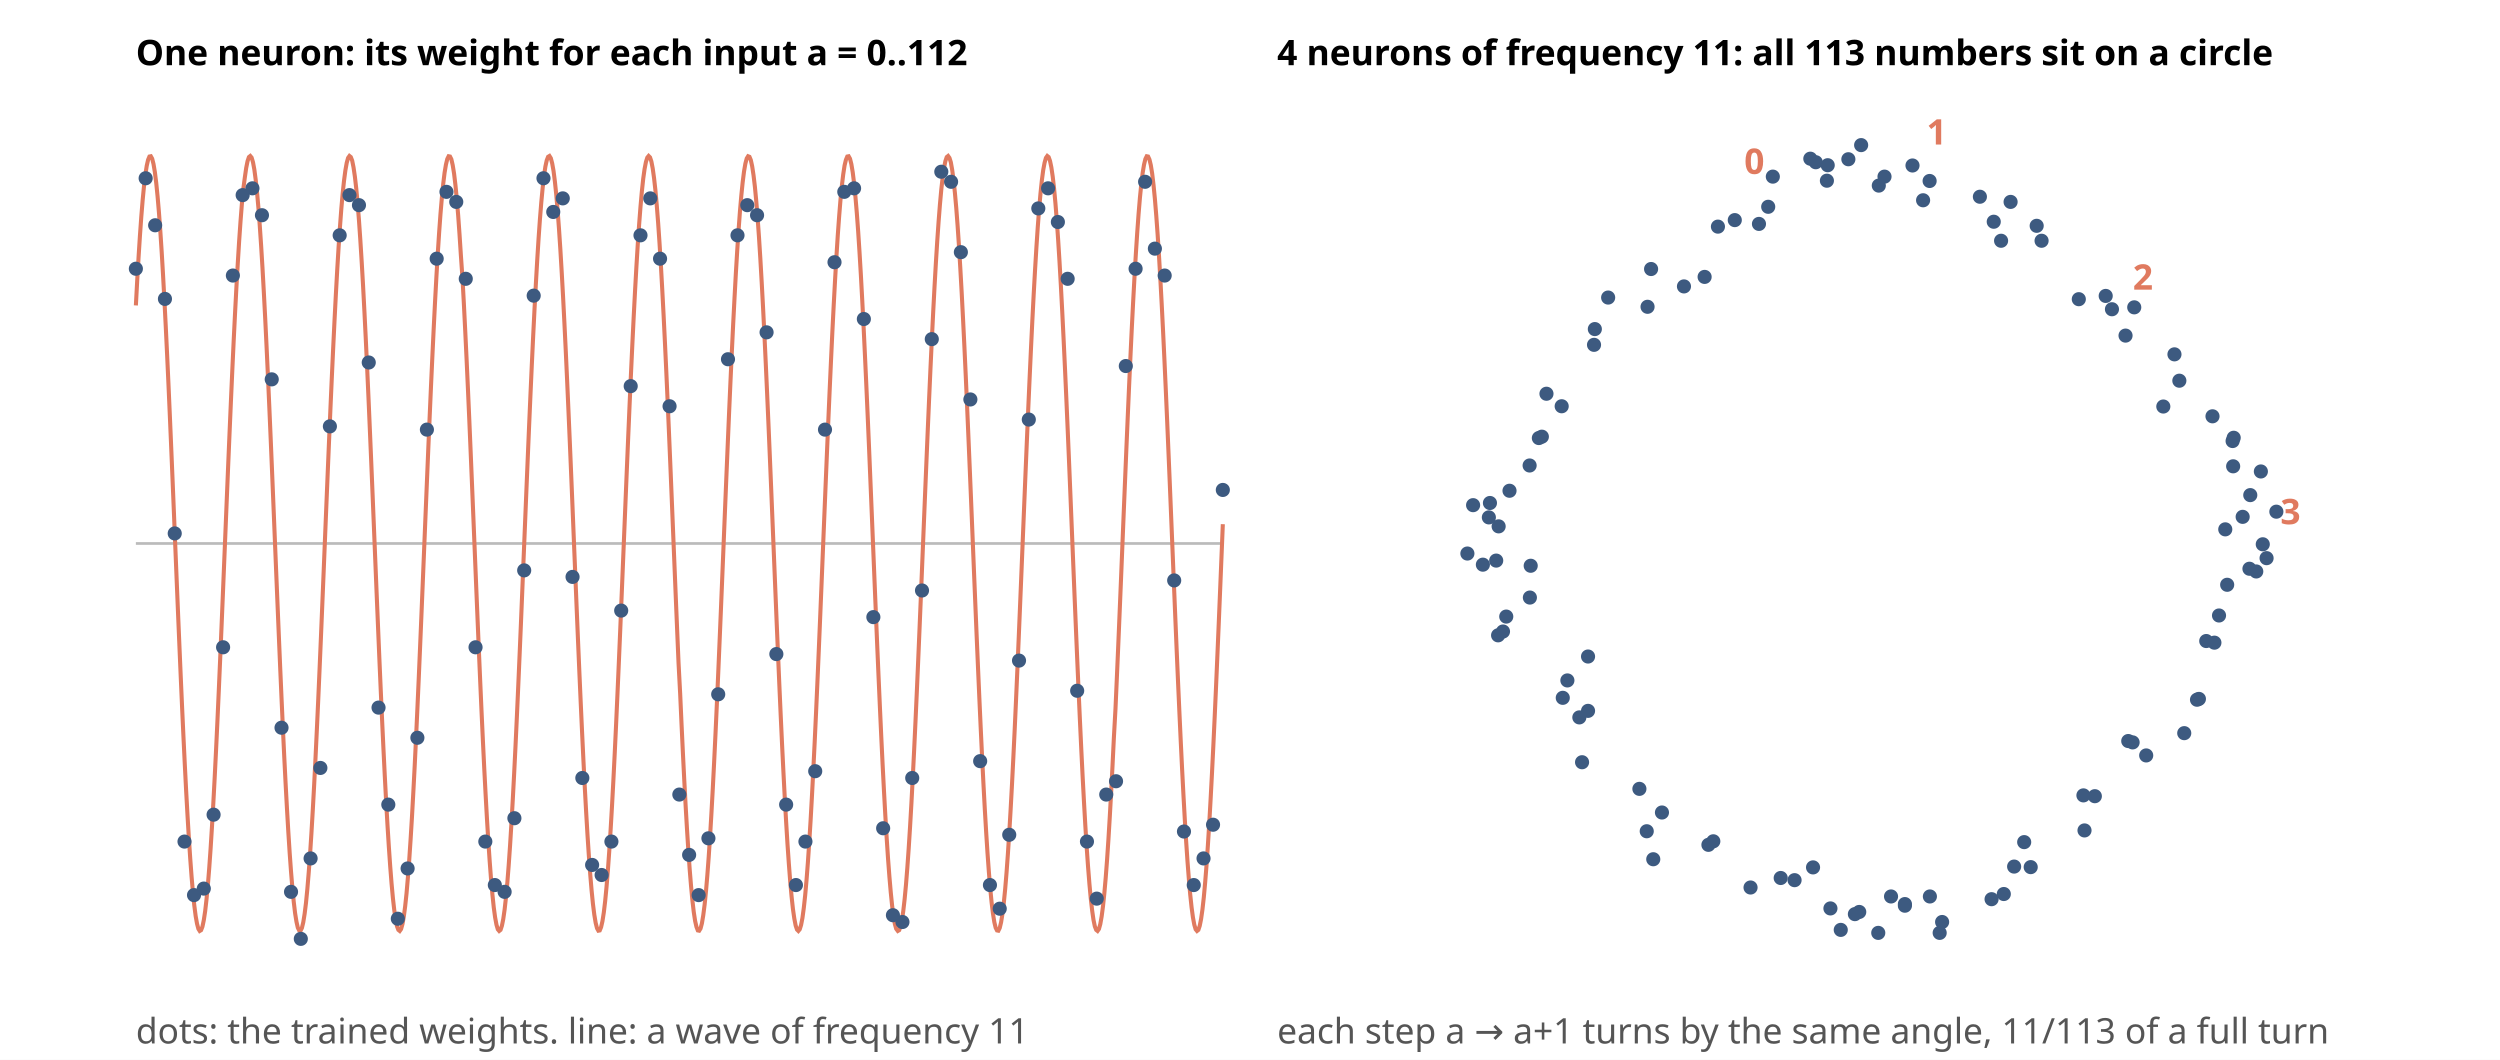
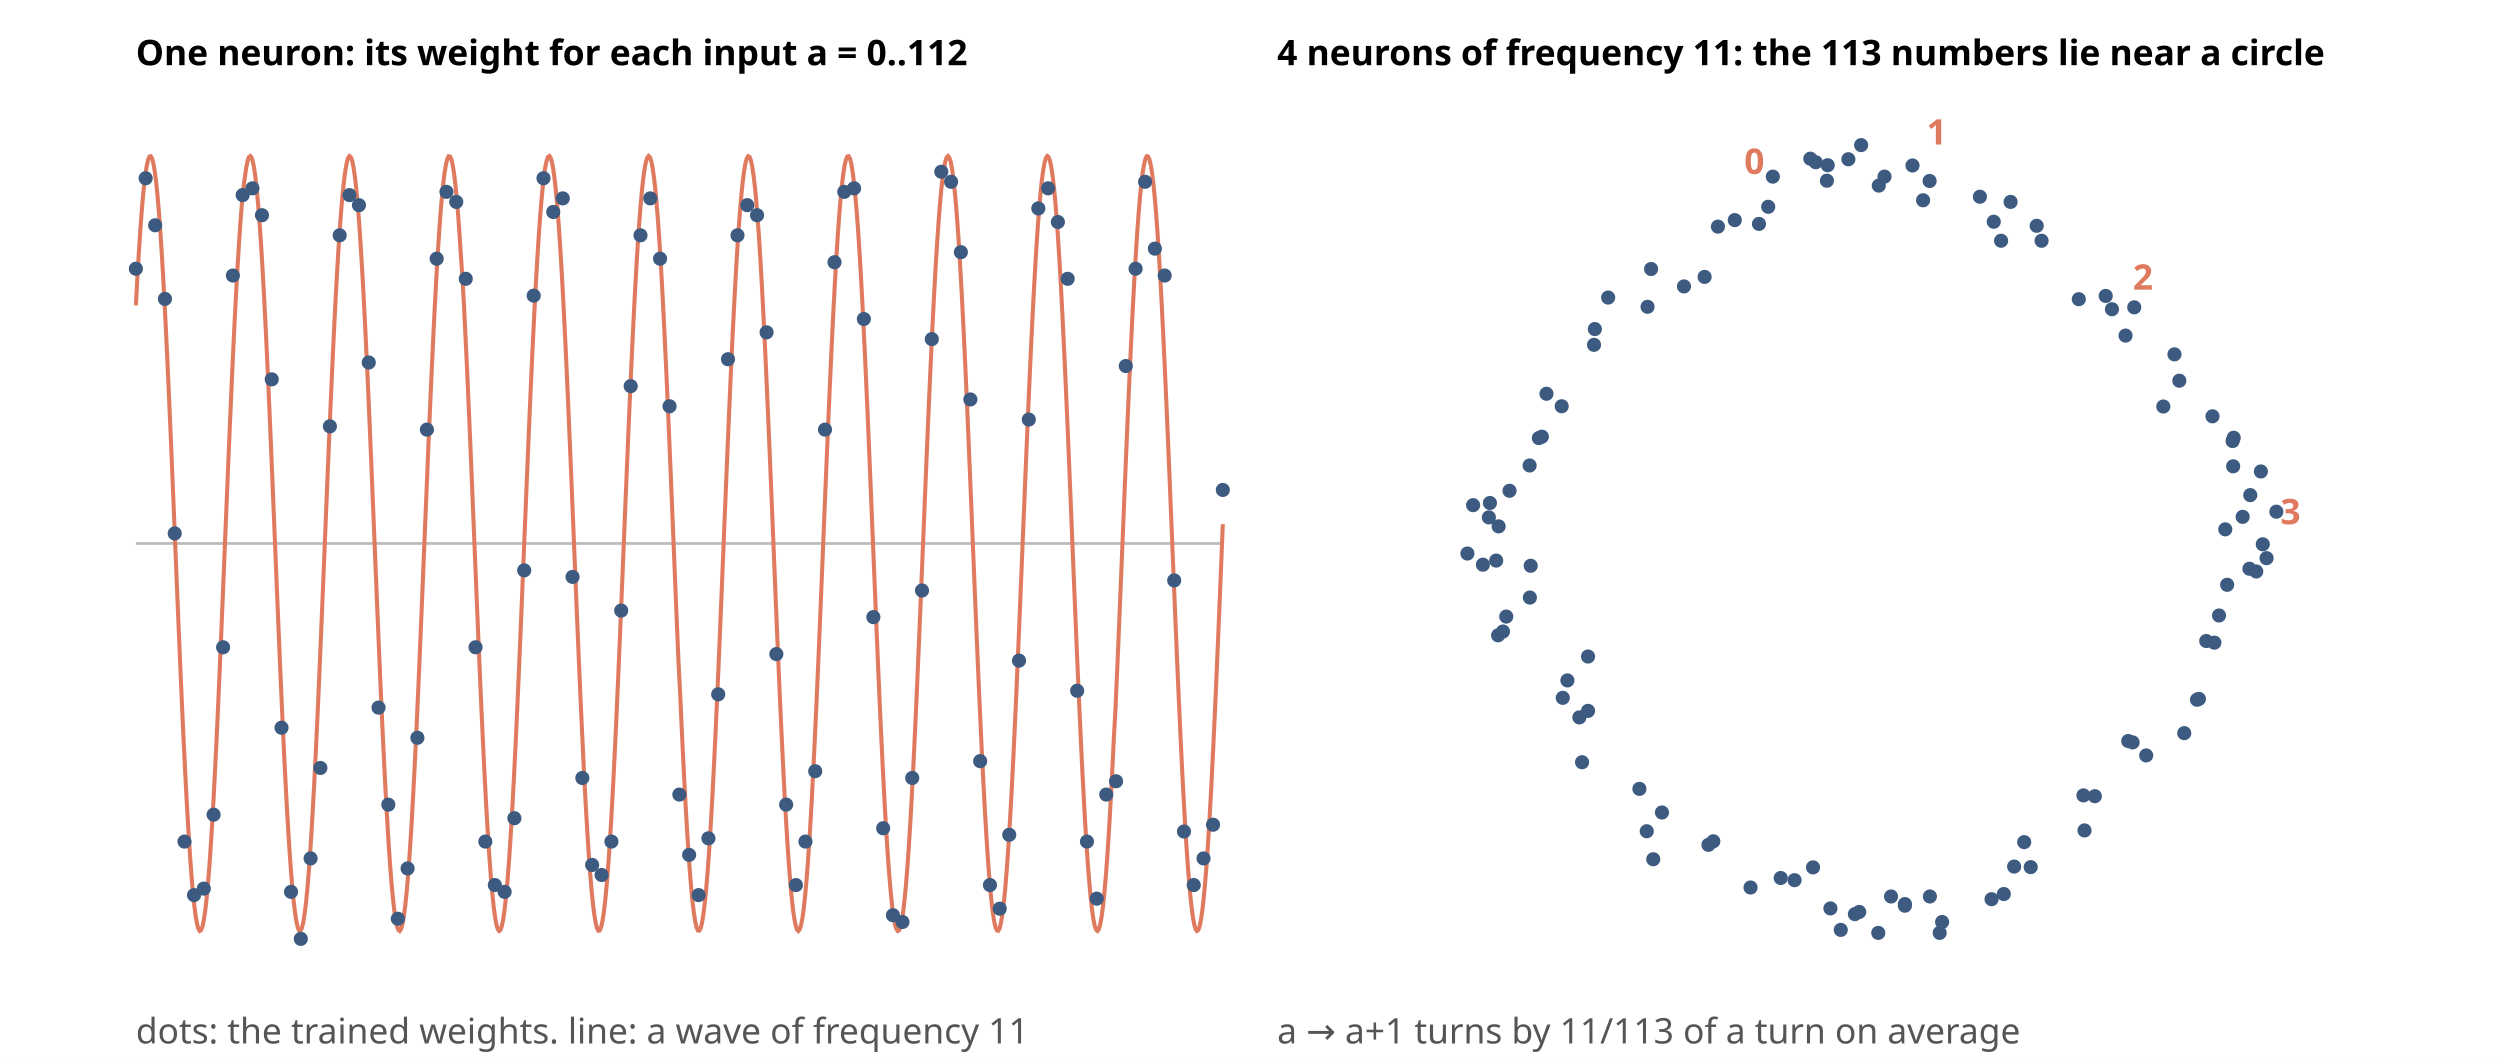
<svg xmlns="http://www.w3.org/2000/svg" viewBox="0 0 920 390" font-family="sans-serif" font-size="13">
  <rect width="920" height="390" fill="white" />
  <line x1="50" y1="200.0" x2="450" y2="200.0" stroke="#bbb" />
  <polyline fill="none" stroke="#e07a5f" stroke-width="1.5" points="50.0,112.4 50.5,103.1 51.0,94.5 51.5,86.7 52.0,79.7 52.5,73.6 53.0,68.4 53.5,64.2 54.0,61.0 54.5,58.8 55.0,57.6 55.5,57.5 56.0,58.4 56.5,60.4 57.0,63.4 57.5,67.4 58.0,72.4 58.5,78.3 59.0,85.1 59.5,92.7 60.0,101.2 60.5,110.4 61.0,120.2 61.5,130.6 62.0,141.5 62.5,152.9 63.0,164.6 63.5,176.5 64.0,188.6 64.5,200.9 65.0,213.1 65.5,225.2 66.0,237.1 66.5,248.8 67.0,260.1 67.5,270.9 68.0,281.2 68.5,291.0 69.0,300.0 69.5,308.4 70.0,315.9 70.5,322.6 71.0,328.4 71.5,333.2 72.0,337.1 72.5,339.9 73.0,341.8 73.5,342.6 74.0,342.3 74.5,341.0 75.0,338.6 75.5,335.3 76.0,330.9 76.5,325.6 77.0,319.4 77.5,312.3 78.0,304.3 78.5,295.6 79.0,286.2 79.5,276.2 80.0,265.6 80.5,254.5 81.0,243.0 81.5,231.2 82.0,219.2 82.5,207.0 83.0,194.8 83.5,182.6 84.0,170.5 84.5,158.7 85.0,147.2 85.5,136.0 86.0,125.3 86.5,115.2 87.0,105.7 87.5,96.9 88.0,88.8 88.5,81.6 89.0,75.2 89.5,69.8 90.1,65.3 90.6,61.8 91.1,59.3 91.6,57.8 92.1,57.4 92.6,58.0 93.1,59.7 93.6,62.4 94.1,66.2 94.6,70.9 95.1,76.5 95.6,83.1 96.1,90.5 96.6,98.7 97.1,107.7 97.6,117.3 98.1,127.6 98.6,138.4 99.1,149.6 99.6,161.2 100.1,173.1 100.6,185.2 101.1,197.4 101.6,209.6 102.1,221.7 102.6,233.7 103.1,245.5 103.6,256.9 104.1,267.9 104.6,278.4 105.1,288.3 105.6,297.5 106.1,306.1 106.6,313.9 107.1,320.8 107.6,326.8 108.1,331.9 108.6,336.1 109.1,339.2 109.6,341.4 110.1,342.4 110.6,342.5 111.1,341.5 111.6,339.4 112.1,336.3 112.6,332.3 113.1,327.2 113.6,321.2 114.1,314.4 114.6,306.7 115.1,298.2 115.6,289.0 116.1,279.1 116.6,268.6 117.1,257.7 117.6,246.3 118.1,234.6 118.6,222.6 119.1,210.5 119.6,198.2 120.1,186.0 120.6,173.9 121.1,162.0 121.6,150.4 122.1,139.1 122.6,128.3 123.1,118.0 123.6,108.3 124.1,99.3 124.6,91.0 125.1,83.6 125.6,76.9 126.1,71.2 126.6,66.5 127.1,62.7 127.6,59.9 128.1,58.1 128.6,57.4 129.1,57.8 129.6,59.1 130.1,61.6 130.6,65.0 131.1,69.4 131.6,74.8 132.1,81.1 132.6,88.3 133.1,96.3 133.6,105.0 134.1,114.5 134.6,124.6 135.1,135.2 135.6,146.3 136.1,157.9 136.6,169.7 137.1,181.7 137.6,193.9 138.1,206.1 138.6,218.3 139.1,230.3 139.6,242.2 140.1,253.7 140.6,264.8 141.1,275.4 141.6,285.5 142.1,295.0 142.6,303.7 143.1,311.7 143.6,318.9 144.1,325.2 144.6,330.6 145.1,335.0 145.6,338.4 146.1,340.9 146.6,342.2 147.1,342.6 147.6,341.9 148.1,340.1 148.6,337.3 149.1,333.5 149.6,328.8 150.1,323.0 150.6,316.4 151.1,308.9 151.6,300.7 152.1,291.6 152.6,282.0 153.1,271.7 153.6,260.8 154.1,249.6 154.6,237.9 155.1,226.0 155.6,213.9 156.1,201.7 156.6,189.5 157.1,177.4 157.6,165.4 158.1,153.7 158.6,142.3 159.1,131.4 159.6,120.9 160.1,111.0 160.6,101.8 161.1,93.3 161.6,85.6 162.1,78.7 162.6,72.8 163.1,67.7 163.6,63.6 164.1,60.6 164.6,58.5 165.1,57.5 165.6,57.6 166.1,58.6 166.6,60.8 167.1,63.9 167.6,68.1 168.1,73.2 168.6,79.2 169.1,86.2 169.6,93.9 170.2,102.5 170.7,111.7 171.2,121.7 171.7,132.1 172.2,143.1 172.7,154.5 173.2,166.3 173.7,178.3 174.2,190.4 174.7,202.6 175.2,214.8 175.7,226.9 176.2,238.8 176.7,250.4 177.2,261.7 177.7,272.4 178.2,282.7 178.7,292.3 179.2,301.3 179.7,309.5 180.2,316.9 180.7,323.5 181.2,329.1 181.7,333.9 182.2,337.6 182.7,340.3 183.2,342.0 183.7,342.6 184.2,342.2 184.7,340.7 185.2,338.2 185.7,334.7 186.2,330.2 186.7,324.8 187.2,318.4 187.7,311.2 188.2,303.1 188.7,294.3 189.2,284.8 189.7,274.7 190.2,264.0 190.7,252.8 191.2,241.3 191.7,229.5 192.2,217.4 192.7,205.2 193.2,193.0 193.7,180.8 194.2,168.8 194.7,157.0 195.2,145.5 195.7,134.4 196.2,123.8 196.7,113.8 197.2,104.4 197.7,95.7 198.2,87.7 198.7,80.6 199.2,74.4 199.7,69.1 200.2,64.7 200.7,61.3 201.2,59.0 201.7,57.7 202.2,57.4 202.7,58.2 203.2,60.1 203.7,62.9 204.2,66.8 204.7,71.6 205.2,77.4 205.7,84.1 206.2,91.6 206.7,100.0 207.2,109.0 207.7,118.8 208.2,129.1 208.7,140.0 209.2,151.3 209.7,162.9 210.2,174.8 210.7,186.9 211.2,199.2 211.7,211.4 212.2,223.5 212.7,235.5 213.2,247.2 213.7,258.5 214.2,269.4 214.7,279.8 215.2,289.7 215.7,298.8 216.2,307.3 216.7,314.9 217.2,321.7 217.7,327.6 218.2,332.6 218.7,336.6 219.2,339.6 219.7,341.6 220.2,342.5 220.7,342.4 221.2,341.2 221.7,339.0 222.2,335.8 222.7,331.6 223.2,326.4 223.7,320.3 224.2,313.3 224.7,305.5 225.2,296.9 225.7,287.6 226.2,277.6 226.7,267.1 227.2,256.0 227.7,244.6 228.2,232.9 228.7,220.8 229.2,208.7 229.7,196.5 230.2,184.3 230.7,172.2 231.2,160.3 231.7,148.7 232.2,137.5 232.7,126.8 233.2,116.6 233.7,107.0 234.2,98.1 234.7,89.9 235.2,82.6 235.7,76.1 236.2,70.5 236.7,65.8 237.2,62.2 237.7,59.6 238.2,58.0 238.7,57.4 239.2,57.9 239.7,59.4 240.2,62.0 240.7,65.6 241.2,70.1 241.7,75.7 242.2,82.1 242.7,89.4 243.2,97.5 243.7,106.4 244.2,115.9 244.7,126.1 245.2,136.8 245.7,148.0 246.2,159.6 246.7,171.4 247.2,183.5 247.7,195.7 248.2,207.9 248.7,220.1 249.2,232.1 249.7,243.9 250.3,255.3 250.8,266.4 251.3,276.9 251.8,286.9 252.3,296.3 252.8,304.9 253.3,312.8 253.8,319.9 254.3,326.0 254.8,331.3 255.3,335.6 255.8,338.9 256.3,341.1 256.8,342.4 257.3,342.5 257.8,341.7 258.3,339.8 258.8,336.8 259.3,332.9 259.8,328.0 260.3,322.1 260.8,315.4 261.3,307.8 261.8,299.4 262.3,290.3 262.8,280.5 263.3,270.1 263.8,259.2 264.3,247.9 264.8,236.2 265.3,224.3 265.8,212.2 266.3,200.0 266.8,187.7 267.3,175.6 267.8,163.7 268.3,152.0 268.8,140.7 269.3,129.8 269.8,119.4 270.3,109.7 270.8,100.5 271.3,92.2 271.8,84.6 272.3,77.8 272.8,72.0 273.3,67.1 273.8,63.1 274.3,60.2 274.8,58.3 275.3,57.5 275.8,57.7 276.3,58.9 276.8,61.2 277.3,64.5 277.8,68.7 278.3,74.0 278.8,80.2 279.3,87.2 279.8,95.1 280.3,103.8 280.8,113.1 281.3,123.1 281.8,133.7 282.3,144.8 282.8,156.2 283.3,168.0 283.8,180.0 284.3,192.2 284.8,204.4 285.3,216.6 285.8,228.7 286.3,240.5 286.8,252.1 287.3,263.3 287.8,274.0 288.3,284.1 288.8,293.7 289.3,302.5 289.8,310.7 290.3,317.9 290.8,324.4 291.3,329.9 291.8,334.5 292.3,338.0 292.8,340.6 293.3,342.1 293.8,342.6 294.3,342.0 294.8,340.4 295.3,337.8 295.8,334.1 296.3,329.5 296.8,323.9 297.3,317.4 297.8,310.0 298.3,301.9 298.8,292.9 299.3,283.3 299.8,273.1 300.3,262.4 300.8,251.2 301.3,239.6 301.8,227.7 302.3,215.6 302.8,203.4 303.3,191.2 303.8,179.1 304.3,167.1 304.8,155.3 305.3,143.9 305.8,132.9 306.3,122.3 306.8,112.4 307.3,103.1 307.8,94.5 308.3,86.6 308.8,79.7 309.3,73.5 309.8,68.4 310.3,64.2 310.8,60.9 311.3,58.8 311.8,57.6 312.3,57.5 312.8,58.4 313.3,60.4 313.8,63.4 314.3,67.4 314.8,72.4 315.3,78.3 315.8,85.1 316.3,92.8 316.8,101.2 317.3,110.4 317.8,120.2 318.3,130.7 318.8,141.6 319.3,152.9 319.8,164.6 320.3,176.6 320.8,188.7 321.3,200.9 321.8,213.1 322.3,225.2 322.8,237.2 323.3,248.8 323.8,260.1 324.3,271.0 324.8,281.3 325.3,291.0 325.8,300.1 326.3,308.4 326.8,316.0 327.3,322.6 327.8,328.4 328.3,333.3 328.8,337.1 329.3,340.0 329.8,341.8 330.4,342.6 330.9,342.3 331.4,341.0 331.9,338.6 332.4,335.3 332.9,330.9 333.4,325.6 333.9,319.3 334.4,312.2 334.9,304.3 335.4,295.6 335.9,286.1 336.4,276.1 336.9,265.5 337.4,254.4 337.9,242.9 338.4,231.1 338.9,219.1 339.4,206.9 339.9,194.7 340.4,182.5 340.9,170.5 341.4,158.6 341.9,147.1 342.4,135.9 342.9,125.3 343.4,115.1 343.9,105.6 344.4,96.8 344.9,88.8 345.4,81.6 345.9,75.2 346.4,69.7 346.9,65.3 347.4,61.8 347.9,59.3 348.4,57.8 348.9,57.4 349.4,58.1 349.9,59.7 350.4,62.5 350.9,66.2 351.4,70.9 351.9,76.5 352.4,83.1 352.9,90.5 353.4,98.8 353.9,107.7 354.4,117.4 354.9,127.6 355.4,138.4 355.9,149.7 356.4,161.3 356.9,173.2 357.4,185.2 357.9,197.4 358.4,209.7 358.9,221.8 359.4,233.8 359.9,245.5 360.4,256.9 360.9,267.9 361.4,278.4 361.9,288.3 362.4,297.6 362.9,306.1 363.4,313.9 363.9,320.8 364.4,326.9 364.9,332.0 365.4,336.1 365.9,339.3 366.4,341.4 366.9,342.4 367.4,342.5 367.9,341.5 368.4,339.4 368.9,336.3 369.4,332.2 369.9,327.2 370.4,321.2 370.9,314.3 371.4,306.6 371.9,298.1 372.4,288.9 372.9,279.0 373.4,268.6 373.9,257.6 374.4,246.2 374.9,234.5 375.4,222.5 375.9,210.4 376.4,198.2 376.9,186.0 377.4,173.9 377.9,162.0 378.4,150.3 378.9,139.1 379.4,128.3 379.9,118.0 380.4,108.3 380.9,99.3 381.4,91.0 381.9,83.5 382.4,76.9 382.9,71.2 383.4,66.4 383.9,62.6 384.4,59.9 384.9,58.1 385.4,57.4 385.9,57.8 386.4,59.2 386.9,61.6 387.4,65.0 387.9,69.4 388.4,74.8 388.9,81.1 389.4,88.3 389.9,96.3 390.4,105.1 390.9,114.6 391.4,124.7 391.9,135.3 392.4,146.4 392.9,157.9 393.4,169.7 393.9,181.8 394.4,194.0 394.9,206.2 395.4,218.4 395.9,230.4 396.4,242.2 396.9,253.7 397.4,264.8 397.9,275.5 398.4,285.6 398.9,295.0 399.4,303.8 399.9,311.8 400.4,318.9 400.9,325.2 401.4,330.6 401.9,335.0 402.4,338.5 402.9,340.9 403.4,342.2 403.9,342.6 404.4,341.9 404.9,340.1 405.4,337.3 405.9,333.5 406.4,328.7 406.9,323.0 407.4,316.4 407.9,308.9 408.4,300.6 408.9,291.6 409.4,281.9 409.9,271.6 410.5,260.8 411.0,249.5 411.5,237.9 412.0,226.0 412.5,213.9 413.0,201.7 413.5,189.4 414.0,177.3 414.5,165.3 415.0,153.6 415.5,142.2 416.0,131.3 416.5,120.8 417.0,111.0 417.5,101.8 418.0,93.3 418.5,85.6 419.0,78.7 419.5,72.7 420.0,67.7 420.5,63.6 421.0,60.6 421.5,58.5 422.0,57.5 422.5,57.6 423.0,58.7 423.5,60.8 424.0,63.9 424.5,68.1 425.0,73.2 425.5,79.3 426.0,86.2 426.5,94.0 427.0,102.5 427.5,111.8 428.0,121.7 428.5,132.2 429.0,143.2 429.5,154.6 430.0,166.4 430.5,178.3 431.0,190.5 431.5,202.7 432.0,214.9 432.5,227.0 433.0,238.9 433.5,250.5 434.0,261.7 434.5,272.5 435.0,282.8 435.5,292.4 436.0,301.4 436.5,309.6 437.0,317.0 437.5,323.5 438.0,329.2 438.5,333.9 439.0,337.6 439.5,340.3 440.0,342.0 440.5,342.6 441.0,342.2 441.5,340.7 442.0,338.2 442.5,334.7 443.0,330.2 443.5,324.7 444.0,318.4 444.5,311.1 445.0,303.1 445.5,294.2 446.0,284.7 446.5,274.6 447.0,263.9 447.5,252.8 448.0,241.2 448.5,229.4 449.0,217.3 449.5,205.1 450.0,192.9" />
  <circle cx="50.0" cy="98.9" r="2.6" fill="#3d5a80" />
  <circle cx="53.6" cy="65.6" r="2.6" fill="#3d5a80" />
  <circle cx="57.1" cy="82.9" r="2.6" fill="#3d5a80" />
  <circle cx="60.7" cy="110.0" r="2.6" fill="#3d5a80" />
  <circle cx="64.3" cy="196.3" r="2.6" fill="#3d5a80" />
  <circle cx="67.9" cy="309.7" r="2.6" fill="#3d5a80" />
  <circle cx="71.4" cy="329.4" r="2.6" fill="#3d5a80" />
  <circle cx="75.0" cy="327.0" r="2.6" fill="#3d5a80" />
  <circle cx="78.6" cy="299.8" r="2.6" fill="#3d5a80" />
  <circle cx="82.1" cy="238.2" r="2.6" fill="#3d5a80" />
  <circle cx="85.7" cy="101.4" r="2.6" fill="#3d5a80" />
  <circle cx="89.3" cy="71.8" r="2.6" fill="#3d5a80" />
  <circle cx="92.9" cy="69.3" r="2.6" fill="#3d5a80" />
  <circle cx="96.4" cy="79.2" r="2.6" fill="#3d5a80" />
  <circle cx="100.0" cy="139.6" r="2.6" fill="#3d5a80" />
  <circle cx="103.6" cy="267.8" r="2.6" fill="#3d5a80" />
  <circle cx="107.1" cy="328.2" r="2.6" fill="#3d5a80" />
  <circle cx="110.7" cy="345.5" r="2.6" fill="#3d5a80" />
  <circle cx="114.3" cy="315.9" r="2.6" fill="#3d5a80" />
  <circle cx="117.9" cy="282.6" r="2.6" fill="#3d5a80" />
  <circle cx="121.4" cy="156.9" r="2.6" fill="#3d5a80" />
  <circle cx="125.0" cy="86.6" r="2.6" fill="#3d5a80" />
  <circle cx="128.6" cy="71.8" r="2.6" fill="#3d5a80" />
  <circle cx="132.1" cy="75.5" r="2.6" fill="#3d5a80" />
  <circle cx="135.7" cy="133.4" r="2.6" fill="#3d5a80" />
  <circle cx="139.3" cy="260.4" r="2.6" fill="#3d5a80" />
  <circle cx="142.9" cy="296.1" r="2.6" fill="#3d5a80" />
  <circle cx="146.4" cy="338.1" r="2.6" fill="#3d5a80" />
  <circle cx="150.0" cy="319.6" r="2.6" fill="#3d5a80" />
  <circle cx="153.6" cy="271.5" r="2.6" fill="#3d5a80" />
  <circle cx="157.1" cy="158.1" r="2.6" fill="#3d5a80" />
  <circle cx="160.7" cy="95.2" r="2.6" fill="#3d5a80" />
  <circle cx="164.3" cy="70.6" r="2.6" fill="#3d5a80" />
  <circle cx="167.9" cy="74.3" r="2.6" fill="#3d5a80" />
  <circle cx="171.4" cy="102.6" r="2.6" fill="#3d5a80" />
  <circle cx="175.0" cy="238.2" r="2.6" fill="#3d5a80" />
  <circle cx="178.6" cy="309.7" r="2.6" fill="#3d5a80" />
  <circle cx="182.1" cy="325.7" r="2.6" fill="#3d5a80" />
  <circle cx="185.7" cy="328.2" r="2.6" fill="#3d5a80" />
  <circle cx="189.3" cy="301.1" r="2.6" fill="#3d5a80" />
  <circle cx="192.9" cy="209.9" r="2.6" fill="#3d5a80" />
  <circle cx="196.4" cy="108.8" r="2.6" fill="#3d5a80" />
  <circle cx="200.0" cy="65.6" r="2.6" fill="#3d5a80" />
  <circle cx="203.6" cy="78.0" r="2.6" fill="#3d5a80" />
  <circle cx="207.1" cy="73.0" r="2.6" fill="#3d5a80" />
  <circle cx="210.7" cy="212.3" r="2.6" fill="#3d5a80" />
  <circle cx="214.3" cy="286.3" r="2.6" fill="#3d5a80" />
  <circle cx="217.9" cy="318.3" r="2.6" fill="#3d5a80" />
  <circle cx="221.4" cy="322.0" r="2.6" fill="#3d5a80" />
  <circle cx="225.0" cy="309.7" r="2.6" fill="#3d5a80" />
  <circle cx="228.6" cy="224.7" r="2.6" fill="#3d5a80" />
  <circle cx="232.1" cy="142.1" r="2.6" fill="#3d5a80" />
  <circle cx="235.7" cy="86.6" r="2.6" fill="#3d5a80" />
  <circle cx="239.3" cy="73.0" r="2.6" fill="#3d5a80" />
  <circle cx="242.9" cy="95.2" r="2.6" fill="#3d5a80" />
  <circle cx="246.4" cy="149.5" r="2.6" fill="#3d5a80" />
  <circle cx="250.0" cy="292.4" r="2.6" fill="#3d5a80" />
  <circle cx="253.6" cy="314.6" r="2.6" fill="#3d5a80" />
  <circle cx="257.1" cy="329.4" r="2.6" fill="#3d5a80" />
  <circle cx="260.7" cy="308.5" r="2.6" fill="#3d5a80" />
  <circle cx="264.3" cy="255.5" r="2.6" fill="#3d5a80" />
  <circle cx="267.9" cy="132.2" r="2.6" fill="#3d5a80" />
  <circle cx="271.4" cy="86.6" r="2.6" fill="#3d5a80" />
  <circle cx="275.0" cy="75.5" r="2.6" fill="#3d5a80" />
  <circle cx="278.6" cy="79.2" r="2.6" fill="#3d5a80" />
  <circle cx="282.1" cy="122.3" r="2.6" fill="#3d5a80" />
  <circle cx="285.7" cy="240.7" r="2.6" fill="#3d5a80" />
  <circle cx="289.3" cy="296.1" r="2.6" fill="#3d5a80" />
  <circle cx="292.9" cy="325.7" r="2.6" fill="#3d5a80" />
  <circle cx="296.4" cy="309.7" r="2.6" fill="#3d5a80" />
  <circle cx="300.0" cy="283.8" r="2.6" fill="#3d5a80" />
  <circle cx="303.6" cy="158.1" r="2.6" fill="#3d5a80" />
  <circle cx="307.1" cy="96.5" r="2.6" fill="#3d5a80" />
  <circle cx="310.7" cy="70.6" r="2.6" fill="#3d5a80" />
  <circle cx="314.3" cy="69.3" r="2.6" fill="#3d5a80" />
  <circle cx="317.9" cy="117.4" r="2.6" fill="#3d5a80" />
  <circle cx="321.4" cy="227.1" r="2.6" fill="#3d5a80" />
  <circle cx="325.0" cy="304.8" r="2.6" fill="#3d5a80" />
  <circle cx="328.6" cy="336.8" r="2.6" fill="#3d5a80" />
  <circle cx="332.1" cy="339.3" r="2.6" fill="#3d5a80" />
  <circle cx="335.7" cy="286.3" r="2.6" fill="#3d5a80" />
  <circle cx="339.3" cy="217.3" r="2.6" fill="#3d5a80" />
  <circle cx="342.9" cy="124.8" r="2.6" fill="#3d5a80" />
  <circle cx="346.4" cy="63.2" r="2.6" fill="#3d5a80" />
  <circle cx="350.0" cy="66.9" r="2.6" fill="#3d5a80" />
  <circle cx="353.6" cy="92.8" r="2.6" fill="#3d5a80" />
  <circle cx="357.1" cy="147.0" r="2.6" fill="#3d5a80" />
  <circle cx="360.7" cy="280.1" r="2.6" fill="#3d5a80" />
  <circle cx="364.3" cy="325.7" r="2.6" fill="#3d5a80" />
  <circle cx="367.9" cy="334.4" r="2.6" fill="#3d5a80" />
  <circle cx="371.4" cy="307.2" r="2.6" fill="#3d5a80" />
  <circle cx="375.0" cy="243.1" r="2.6" fill="#3d5a80" />
  <circle cx="378.6" cy="154.4" r="2.6" fill="#3d5a80" />
  <circle cx="382.1" cy="76.7" r="2.6" fill="#3d5a80" />
  <circle cx="385.7" cy="69.3" r="2.6" fill="#3d5a80" />
  <circle cx="389.3" cy="81.7" r="2.6" fill="#3d5a80" />
  <circle cx="392.9" cy="102.6" r="2.6" fill="#3d5a80" />
  <circle cx="396.4" cy="254.2" r="2.6" fill="#3d5a80" />
  <circle cx="400.0" cy="309.7" r="2.6" fill="#3d5a80" />
  <circle cx="403.6" cy="330.7" r="2.6" fill="#3d5a80" />
  <circle cx="407.1" cy="292.4" r="2.6" fill="#3d5a80" />
  <circle cx="410.7" cy="287.5" r="2.6" fill="#3d5a80" />
  <circle cx="414.3" cy="134.7" r="2.6" fill="#3d5a80" />
  <circle cx="417.9" cy="98.9" r="2.6" fill="#3d5a80" />
  <circle cx="421.4" cy="66.9" r="2.6" fill="#3d5a80" />
  <circle cx="425.0" cy="91.5" r="2.6" fill="#3d5a80" />
  <circle cx="428.6" cy="101.4" r="2.6" fill="#3d5a80" />
  <circle cx="432.1" cy="213.6" r="2.6" fill="#3d5a80" />
  <circle cx="435.7" cy="306.0" r="2.6" fill="#3d5a80" />
  <circle cx="439.3" cy="325.7" r="2.6" fill="#3d5a80" />
  <circle cx="442.9" cy="315.9" r="2.6" fill="#3d5a80" />
  <circle cx="446.4" cy="303.5" r="2.6" fill="#3d5a80" />
  <circle cx="450.0" cy="180.3" r="2.6" fill="#3d5a80" />
  <text x="50" y="24" font-weight="bold">One neuron: its weight for each input a = 0..112</text>
  <text x="50" y="384" fill="#555">dots: the trained weights. line: a wave of frequency 11</text>
  <circle cx="650.7" cy="76.1" r="2.6" fill="#3d5a80" />
  <circle cx="710.1" cy="66.6" r="2.6" fill="#3d5a80" />
  <circle cx="777.2" cy="113.8" r="2.6" fill="#3d5a80" />
  <circle cx="825.3" cy="190.2" r="2.6" fill="#3d5a80" />
  <circle cx="808.5" cy="257.5" r="2.6" fill="#3d5a80" />
  <circle cx="737.4" cy="329.0" r="2.6" fill="#3d5a80" />
  <circle cx="677.4" cy="342.2" r="2.6" fill="#3d5a80" />
  <circle cx="603.3" cy="290.3" r="2.6" fill="#3d5a80" />
  <circle cx="545.7" cy="207.8" r="2.6" fill="#3d5a80" />
  <circle cx="567.4" cy="160.7" r="2.6" fill="#3d5a80" />
  <circle cx="632.2" cy="83.4" r="2.6" fill="#3d5a80" />
  <circle cx="693.5" cy="65.0" r="2.6" fill="#3d5a80" />
  <circle cx="774.9" cy="108.9" r="2.6" fill="#3d5a80" />
  <circle cx="832.0" cy="173.5" r="2.6" fill="#3d5a80" />
  <circle cx="811.9" cy="235.9" r="2.6" fill="#3d5a80" />
  <circle cx="744.9" cy="309.9" r="2.6" fill="#3d5a80" />
  <circle cx="691.2" cy="343.3" r="2.6" fill="#3d5a80" />
  <circle cx="608.4" cy="316.2" r="2.6" fill="#3d5a80" />
  <circle cx="551.3" cy="233.8" r="2.6" fill="#3d5a80" />
  <circle cx="548.3" cy="185.1" r="2.6" fill="#3d5a80" />
  <circle cx="619.7" cy="105.4" r="2.6" fill="#3d5a80" />
  <circle cx="680.2" cy="58.6" r="2.6" fill="#3d5a80" />
  <circle cx="749.5" cy="83.1" r="2.6" fill="#3d5a80" />
  <circle cx="821.6" cy="162.3" r="2.6" fill="#3d5a80" />
  <circle cx="819.6" cy="215.2" r="2.6" fill="#3d5a80" />
  <circle cx="766.7" cy="292.7" r="2.6" fill="#3d5a80" />
  <circle cx="701.0" cy="332.7" r="2.6" fill="#3d5a80" />
  <circle cx="644.2" cy="326.6" r="2.6" fill="#3d5a80" />
  <circle cx="576.8" cy="250.4" r="2.6" fill="#3d5a80" />
  <circle cx="542.1" cy="185.9" r="2.6" fill="#3d5a80" />
  <circle cx="591.8" cy="109.5" r="2.6" fill="#3d5a80" />
  <circle cx="668.2" cy="59.7" r="2.6" fill="#3d5a80" />
  <circle cx="733.7" cy="81.6" r="2.6" fill="#3d5a80" />
  <circle cx="802.0" cy="140.1" r="2.6" fill="#3d5a80" />
  <circle cx="832.7" cy="200.3" r="2.6" fill="#3d5a80" />
  <circle cx="789.8" cy="278.0" r="2.6" fill="#3d5a80" />
  <circle cx="713.8" cy="343.3" r="2.6" fill="#3d5a80" />
  <circle cx="667.2" cy="319.2" r="2.6" fill="#3d5a80" />
  <circle cx="581.2" cy="264.0" r="2.6" fill="#3d5a80" />
  <circle cx="550.6" cy="206.3" r="2.6" fill="#3d5a80" />
  <circle cx="569.1" cy="144.9" r="2.6" fill="#3d5a80" />
  <circle cx="652.4" cy="65.0" r="2.6" fill="#3d5a80" />
  <circle cx="707.7" cy="73.7" r="2.6" fill="#3d5a80" />
  <circle cx="782.2" cy="123.5" r="2.6" fill="#3d5a80" />
  <circle cx="837.7" cy="188.3" r="2.6" fill="#3d5a80" />
  <circle cx="809.2" cy="257.2" r="2.6" fill="#3d5a80" />
  <circle cx="741.2" cy="318.9" r="2.6" fill="#3d5a80" />
  <circle cx="682.6" cy="336.4" r="2.6" fill="#3d5a80" />
  <circle cx="611.6" cy="299.0" r="2.6" fill="#3d5a80" />
  <circle cx="563.0" cy="219.9" r="2.6" fill="#3d5a80" />
  <circle cx="566.3" cy="161.2" r="2.6" fill="#3d5a80" />
  <circle cx="638.4" cy="81.0" r="2.6" fill="#3d5a80" />
  <circle cx="691.4" cy="68.3" r="2.6" fill="#3d5a80" />
  <circle cx="765.0" cy="110.1" r="2.6" fill="#3d5a80" />
  <circle cx="821.8" cy="171.6" r="2.6" fill="#3d5a80" />
  <circle cx="816.6" cy="226.5" r="2.6" fill="#3d5a80" />
  <circle cx="767.1" cy="305.6" r="2.6" fill="#3d5a80" />
  <circle cx="695.9" cy="329.9" r="2.6" fill="#3d5a80" />
  <circle cx="630.5" cy="309.6" r="2.6" fill="#3d5a80" />
  <circle cx="553.1" cy="232.4" r="2.6" fill="#3d5a80" />
  <circle cx="555.5" cy="180.6" r="2.6" fill="#3d5a80" />
  <circle cx="607.6" cy="99.0" r="2.6" fill="#3d5a80" />
  <circle cx="672.6" cy="60.8" r="2.6" fill="#3d5a80" />
  <circle cx="736.4" cy="88.6" r="2.6" fill="#3d5a80" />
  <circle cx="814.2" cy="153.2" r="2.6" fill="#3d5a80" />
  <circle cx="827.8" cy="209.3" r="2.6" fill="#3d5a80" />
  <circle cx="783.2" cy="272.7" r="2.6" fill="#3d5a80" />
  <circle cx="710.2" cy="329.9" r="2.6" fill="#3d5a80" />
  <circle cx="655.3" cy="323.1" r="2.6" fill="#3d5a80" />
  <circle cx="575.1" cy="256.8" r="2.6" fill="#3d5a80" />
  <circle cx="551.5" cy="193.7" r="2.6" fill="#3d5a80" />
  <circle cx="586.9" cy="121.1" r="2.6" fill="#3d5a80" />
  <circle cx="666.2" cy="58.4" r="2.6" fill="#3d5a80" />
  <circle cx="728.6" cy="72.4" r="2.6" fill="#3d5a80" />
  <circle cx="800.2" cy="130.4" r="2.6" fill="#3d5a80" />
  <circle cx="818.9" cy="194.8" r="2.6" fill="#3d5a80" />
  <circle cx="803.8" cy="269.8" r="2.6" fill="#3d5a80" />
  <circle cx="732.9" cy="330.9" r="2.6" fill="#3d5a80" />
  <circle cx="673.6" cy="334.3" r="2.6" fill="#3d5a80" />
  <circle cx="582.2" cy="280.5" r="2.6" fill="#3d5a80" />
  <circle cx="563.3" cy="208.2" r="2.6" fill="#3d5a80" />
  <circle cx="574.7" cy="149.5" r="2.6" fill="#3d5a80" />
  <circle cx="647.3" cy="82.4" r="2.6" fill="#3d5a80" />
  <circle cx="703.8" cy="60.9" r="2.6" fill="#3d5a80" />
  <circle cx="785.4" cy="113.1" r="2.6" fill="#3d5a80" />
  <circle cx="828.1" cy="182.2" r="2.6" fill="#3d5a80" />
  <circle cx="814.9" cy="236.5" r="2.6" fill="#3d5a80" />
  <circle cx="747.3" cy="319.1" r="2.6" fill="#3d5a80" />
  <circle cx="684.2" cy="335.6" r="2.6" fill="#3d5a80" />
  <circle cx="606.0" cy="305.9" r="2.6" fill="#3d5a80" />
  <circle cx="554.3" cy="226.9" r="2.6" fill="#3d5a80" />
  <circle cx="562.9" cy="171.3" r="2.6" fill="#3d5a80" />
  <circle cx="627.3" cy="101.9" r="2.6" fill="#3d5a80" />
  <circle cx="684.9" cy="53.4" r="2.6" fill="#3d5a80" />
  <circle cx="751.3" cy="88.6" r="2.6" fill="#3d5a80" />
  <circle cx="822.0" cy="161.1" r="2.6" fill="#3d5a80" />
  <circle cx="830.3" cy="210.3" r="2.6" fill="#3d5a80" />
  <circle cx="770.9" cy="293.0" r="2.6" fill="#3d5a80" />
  <circle cx="701.0" cy="333.3" r="2.6" fill="#3d5a80" />
  <circle cx="628.7" cy="310.9" r="2.6" fill="#3d5a80" />
  <circle cx="584.4" cy="241.6" r="2.6" fill="#3d5a80" />
  <circle cx="547.9" cy="190.4" r="2.6" fill="#3d5a80" />
  <circle cx="606.3" cy="112.9" r="2.6" fill="#3d5a80" />
  <circle cx="672.3" cy="66.5" r="2.6" fill="#3d5a80" />
  <circle cx="739.9" cy="74.3" r="2.6" fill="#3d5a80" />
  <circle cx="796.1" cy="149.6" r="2.6" fill="#3d5a80" />
  <circle cx="834.1" cy="205.4" r="2.6" fill="#3d5a80" />
  <circle cx="784.8" cy="273.2" r="2.6" fill="#3d5a80" />
  <circle cx="714.7" cy="339.3" r="2.6" fill="#3d5a80" />
  <circle cx="660.4" cy="323.9" r="2.6" fill="#3d5a80" />
  <circle cx="584.4" cy="261.6" r="2.6" fill="#3d5a80" />
  <circle cx="540.0" cy="203.7" r="2.6" fill="#3d5a80" />
  <circle cx="586.6" cy="126.9" r="2.6" fill="#3d5a80" />
  <text x="645.6" y="64.0" text-anchor="middle" fill="#e07a5f" font-weight="bold">0</text>
  <text x="712.7" y="53.2" text-anchor="middle" fill="#e07a5f" font-weight="bold">1</text>
  <text x="788.6" y="106.6" text-anchor="middle" fill="#e07a5f" font-weight="bold">2</text>
  <text x="842.9" y="192.9" text-anchor="middle" fill="#e07a5f" font-weight="bold">3</text>
-   <text x="470" y="24" font-weight="bold">4 neurons of frequency 11: all 113 numbers sit on a circle</text>
-   <text x="470" y="384" fill="#555">each step a → a+1 turns by the same angle, 11/113 of a full turn</text>
+   <text x="470" y="24" font-weight="bold">4 neurons of frequency 11: the 113 numbers lie near a circle</text>
+   <text x="470" y="384" fill="#555">a → a+1 turns by 11/113 of a turn on average</text>
</svg>
